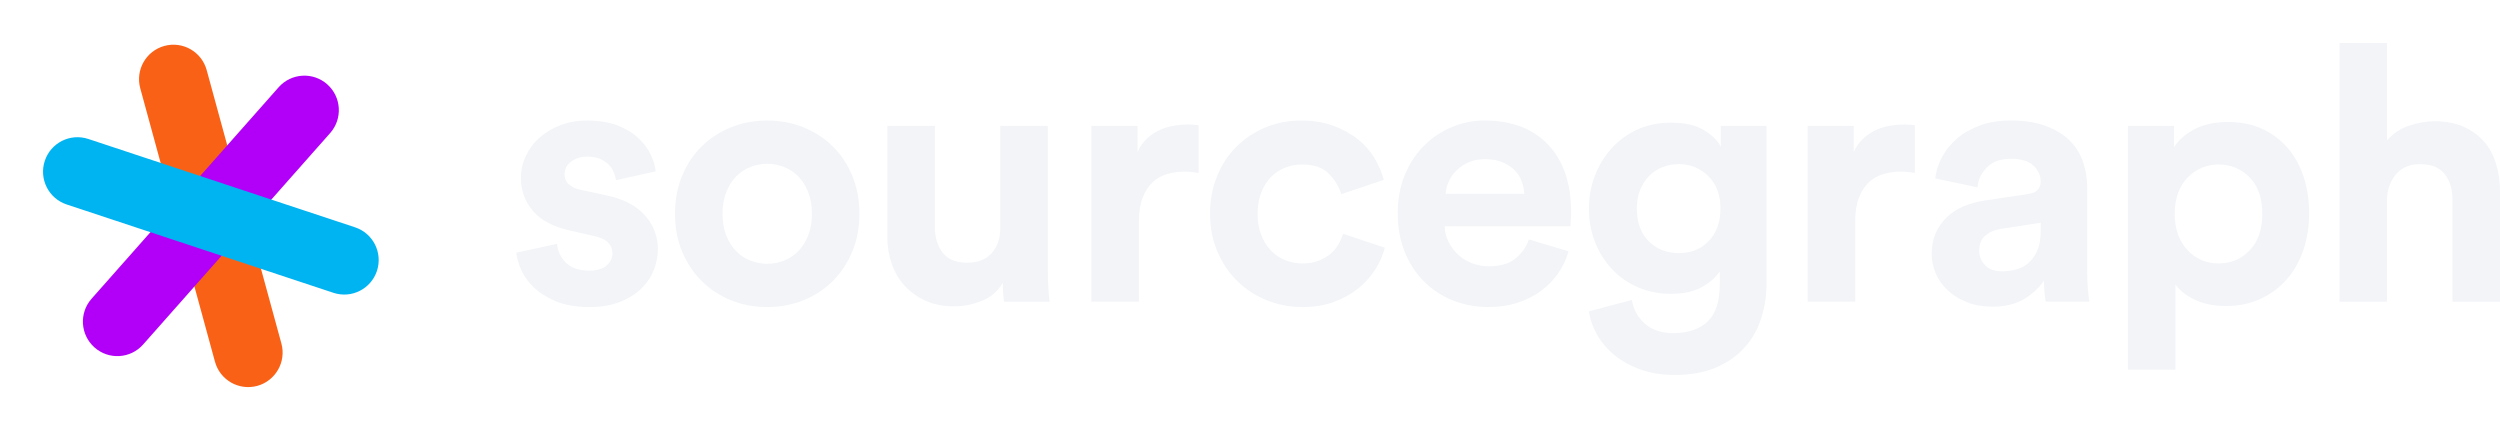
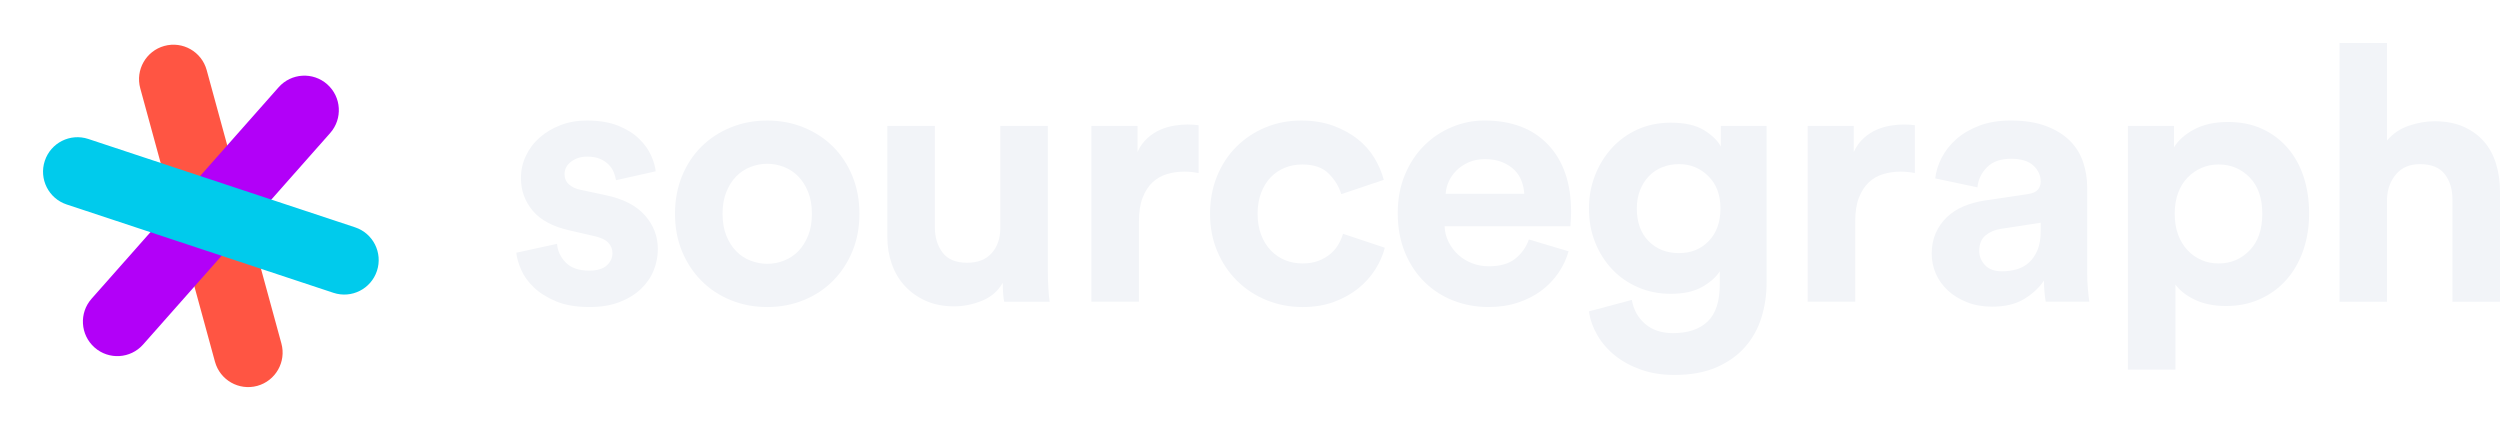
<svg xmlns="http://www.w3.org/2000/svg" width="186" height="32" viewBox="0 0 186 32" fill="none">
  <rect width="186" height="32" fill="black" fill-opacity="0" />
  <rect width="147.585" height="24.696" fill="black" fill-opacity="0" transform="translate(38.4141 3.2)" />
  <path fill-rule="evenodd" clip-rule="evenodd" d="M41.444 18.141C41.48 18.655 41.693 19.115 42.083 19.523C42.472 19.93 43.057 20.135 43.838 20.135C44.423 20.135 44.857 20.006 45.142 19.749C45.424 19.493 45.567 19.186 45.567 18.832C45.567 18.53 45.46 18.269 45.247 18.047C45.034 17.826 44.67 17.662 44.157 17.555L42.428 17.156C41.152 16.873 40.221 16.381 39.636 15.68C39.051 14.981 38.758 14.17 38.758 13.248C38.758 12.662 38.881 12.11 39.13 11.586C39.379 11.063 39.719 10.612 40.155 10.23C40.589 9.849 41.103 9.544 41.698 9.313C42.292 9.084 42.942 8.968 43.652 8.968C44.574 8.968 45.354 9.097 45.992 9.354C46.63 9.611 47.149 9.935 47.547 10.325C47.947 10.714 48.243 11.126 48.438 11.56C48.633 11.995 48.748 12.389 48.784 12.744L45.833 13.407C45.797 13.213 45.739 13.013 45.66 12.809C45.58 12.606 45.452 12.415 45.275 12.237C45.097 12.06 44.88 11.918 44.623 11.812C44.366 11.706 44.052 11.653 43.679 11.653C43.218 11.653 42.824 11.777 42.495 12.024C42.168 12.273 42.003 12.583 42.003 12.955C42.003 13.274 42.114 13.531 42.336 13.726C42.557 13.921 42.845 14.053 43.201 14.124L45.062 14.523C46.355 14.789 47.326 15.285 47.974 16.012C48.621 16.739 48.944 17.58 48.944 18.537C48.944 19.07 48.841 19.591 48.639 20.105C48.434 20.619 48.12 21.079 47.695 21.488C47.27 21.896 46.737 22.224 46.099 22.471C45.461 22.718 44.717 22.843 43.865 22.843C42.873 22.843 42.041 22.701 41.366 22.418C40.692 22.135 40.143 21.788 39.717 21.381C39.291 20.973 38.977 20.535 38.773 20.066C38.569 19.596 38.449 19.176 38.414 18.803L41.444 18.141Z" fill="#F2F4F8" />
  <path fill-rule="evenodd" clip-rule="evenodd" d="M57.08 8.968C58.055 8.968 58.964 9.14 59.806 9.486C60.648 9.832 61.375 10.31 61.987 10.921C62.599 11.532 63.077 12.264 63.423 13.114C63.769 13.965 63.942 14.895 63.942 15.905C63.942 16.916 63.769 17.841 63.423 18.684C63.077 19.526 62.599 20.257 61.987 20.877C61.376 21.498 60.648 21.98 59.806 22.325C58.964 22.671 58.055 22.844 57.08 22.844C56.105 22.844 55.196 22.671 54.355 22.325C53.513 21.98 52.786 21.497 52.175 20.877C51.562 20.257 51.083 19.526 50.737 18.684C50.392 17.841 50.219 16.916 50.219 15.905C50.219 14.896 50.392 13.965 50.737 13.114C51.083 12.263 51.562 11.532 52.175 10.921C52.786 10.31 53.513 9.832 54.355 9.486C55.197 9.141 56.106 8.968 57.08 8.968ZM57.081 19.628C57.507 19.628 57.923 19.549 58.33 19.389C58.738 19.23 59.093 18.995 59.395 18.685C59.695 18.375 59.939 17.989 60.126 17.528C60.313 17.067 60.405 16.527 60.405 15.907C60.405 15.286 60.313 14.746 60.126 14.285C59.939 13.825 59.696 13.439 59.395 13.129C59.093 12.819 58.739 12.584 58.33 12.424C57.923 12.264 57.507 12.185 57.081 12.185C56.655 12.185 56.239 12.264 55.831 12.424C55.423 12.583 55.069 12.819 54.768 13.129C54.466 13.439 54.223 13.825 54.037 14.285C53.85 14.746 53.758 15.286 53.758 15.907C53.758 16.527 53.852 17.066 54.037 17.528C54.223 17.989 54.466 18.375 54.768 18.685C55.069 18.995 55.423 19.229 55.831 19.389C56.239 19.549 56.655 19.628 57.081 19.628Z" fill="#F2F4F8" />
  <path fill-rule="evenodd" clip-rule="evenodd" d="M74.713 22.447C74.677 22.304 74.65 22.101 74.633 21.835C74.615 21.568 74.606 21.303 74.606 21.037C74.251 21.659 73.733 22.105 73.051 22.381C72.368 22.655 71.681 22.793 70.99 22.793C70.193 22.793 69.489 22.654 68.876 22.381C68.265 22.105 67.746 21.738 67.321 21.277C66.895 20.816 66.571 20.27 66.35 19.642C66.129 19.013 66.018 18.343 66.018 17.635V9.368H69.554V16.917C69.554 17.662 69.745 18.286 70.127 18.791C70.508 19.295 71.115 19.548 71.949 19.548C72.746 19.548 73.359 19.309 73.784 18.831C74.209 18.352 74.422 17.732 74.422 16.97V9.368H77.959V20.08C77.959 20.595 77.972 21.06 77.999 21.477C78.026 21.893 78.057 22.216 78.092 22.447H74.713Z" fill="#F2F4F8" />
  <path fill-rule="evenodd" clip-rule="evenodd" d="M89.177 12.876C88.823 12.805 88.469 12.769 88.113 12.769C87.652 12.769 87.218 12.832 86.81 12.956C86.403 13.08 86.047 13.284 85.747 13.567C85.445 13.851 85.201 14.227 85.016 14.697C84.83 15.167 84.737 15.756 84.737 16.464V22.446H81.199V9.368H84.63V11.308C84.825 10.882 85.078 10.533 85.388 10.258C85.698 9.984 86.026 9.776 86.372 9.633C86.717 9.491 87.063 9.394 87.408 9.341C87.754 9.288 88.069 9.262 88.352 9.262C88.494 9.262 88.631 9.266 88.764 9.275C88.897 9.284 89.035 9.298 89.176 9.315V12.876H89.177Z" fill="#F2F4F8" />
  <path fill-rule="evenodd" clip-rule="evenodd" d="M96.889 12.238C96.428 12.238 95.998 12.319 95.599 12.477C95.2 12.638 94.85 12.872 94.549 13.182C94.248 13.493 94.008 13.878 93.831 14.338C93.653 14.8 93.565 15.322 93.565 15.907C93.565 16.491 93.653 17.015 93.831 17.475C94.008 17.937 94.252 18.325 94.562 18.645C94.871 18.965 95.227 19.203 95.625 19.362C96.024 19.521 96.454 19.601 96.915 19.601C97.358 19.601 97.753 19.536 98.099 19.402C98.443 19.269 98.741 19.096 98.99 18.884C99.238 18.671 99.438 18.432 99.588 18.166C99.738 17.901 99.849 17.644 99.921 17.396L103.031 18.432C102.889 18.982 102.654 19.519 102.326 20.04C101.998 20.563 101.577 21.032 101.063 21.45C100.548 21.865 99.946 22.202 99.254 22.458C98.564 22.715 97.782 22.844 96.915 22.844C95.957 22.844 95.058 22.671 94.216 22.325C93.374 21.98 92.643 21.497 92.022 20.877C91.401 20.257 90.915 19.526 90.561 18.684C90.205 17.842 90.027 16.916 90.027 15.906C90.027 14.896 90.2 13.965 90.546 13.114C90.892 12.263 91.371 11.533 91.983 10.921C92.595 10.31 93.313 9.832 94.136 9.486C94.961 9.141 95.853 8.968 96.809 8.968C97.696 8.968 98.489 9.097 99.189 9.354C99.889 9.611 100.496 9.943 101.011 10.351C101.525 10.759 101.941 11.228 102.26 11.76C102.579 12.292 102.81 12.832 102.952 13.382L99.788 14.444C99.628 13.896 99.321 13.391 98.87 12.93C98.418 12.469 97.757 12.238 96.889 12.238Z" fill="#F2F4F8" />
  <path fill-rule="evenodd" clip-rule="evenodd" d="M116.701 18.698C116.542 19.265 116.291 19.8 115.945 20.305C115.599 20.81 115.177 21.249 114.68 21.62C114.184 21.993 113.604 22.288 112.939 22.511C112.274 22.733 111.545 22.843 110.746 22.843C109.841 22.843 108.981 22.688 108.166 22.378C107.351 22.067 106.632 21.611 106.013 21.009C105.392 20.406 104.9 19.672 104.537 18.801C104.173 17.935 103.992 16.95 103.992 15.851C103.992 14.806 104.168 13.857 104.524 13.007C104.878 12.156 105.353 11.435 105.947 10.841C106.541 10.247 107.227 9.786 108.009 9.459C108.788 9.131 109.595 8.966 110.428 8.966C112.466 8.966 114.052 9.569 115.188 10.774C116.323 11.979 116.889 13.636 116.889 15.745C116.889 15.994 116.881 16.228 116.863 16.45C116.845 16.671 116.837 16.8 116.837 16.835H107.477C107.494 17.26 107.597 17.655 107.783 18.017C107.969 18.381 108.208 18.696 108.501 18.962C108.793 19.227 109.135 19.436 109.525 19.586C109.915 19.736 110.331 19.812 110.775 19.812C111.607 19.812 112.258 19.624 112.728 19.253C113.199 18.881 113.54 18.403 113.751 17.817L116.701 18.698ZM113.405 14.418C113.387 14.099 113.323 13.784 113.207 13.474C113.093 13.164 112.915 12.89 112.676 12.651C112.435 12.411 112.135 12.217 111.771 12.066C111.406 11.916 110.977 11.84 110.48 11.84C110.02 11.84 109.612 11.92 109.258 12.08C108.903 12.239 108.601 12.444 108.354 12.691C108.105 12.94 107.916 13.214 107.783 13.515C107.649 13.817 107.574 14.117 107.557 14.419H113.405V14.418Z" fill="#F2F4F8" />
  <path fill-rule="evenodd" clip-rule="evenodd" d="M121.41 22.313C121.532 23.04 121.862 23.632 122.393 24.094C122.926 24.554 123.617 24.785 124.468 24.785C125.584 24.785 126.444 24.497 127.048 23.921C127.651 23.344 127.952 22.418 127.952 21.143V20.185C127.685 20.611 127.25 20.997 126.647 21.343C126.046 21.687 125.266 21.86 124.31 21.86C123.439 21.86 122.633 21.702 121.889 21.382C121.142 21.063 120.501 20.62 119.961 20.052C119.42 19.485 118.994 18.817 118.684 18.046C118.372 17.275 118.218 16.429 118.218 15.508C118.218 14.639 118.368 13.82 118.67 13.048C118.971 12.278 119.387 11.6 119.92 11.014C120.452 10.43 121.091 9.969 121.834 9.632C122.58 9.296 123.404 9.127 124.309 9.127C125.354 9.127 126.178 9.313 126.779 9.685C127.382 10.056 127.8 10.464 128.03 10.907V9.368H131.434V21.037C131.434 21.942 131.305 22.805 131.05 23.629C130.792 24.454 130.388 25.18 129.839 25.809C129.289 26.438 128.578 26.943 127.713 27.324C126.844 27.705 125.797 27.896 124.574 27.896C123.669 27.896 122.849 27.768 122.113 27.511C121.377 27.254 120.734 26.908 120.185 26.474C119.636 26.039 119.192 25.535 118.856 24.959C118.518 24.382 118.305 23.785 118.217 23.165L121.41 22.313ZM124.918 18.831C125.821 18.831 126.563 18.529 127.137 17.927C127.715 17.325 128.002 16.518 128.002 15.507C128.002 14.497 127.7 13.695 127.097 13.102C126.494 12.508 125.768 12.211 124.918 12.211C124.473 12.211 124.061 12.287 123.682 12.437C123.3 12.587 122.966 12.809 122.682 13.102C122.399 13.394 122.178 13.745 122.018 14.152C121.86 14.56 121.779 15.012 121.779 15.507C121.779 16.536 122.071 17.347 122.656 17.94C123.241 18.534 123.995 18.831 124.918 18.831Z" fill="#F2F4F8" />
  <path fill-rule="evenodd" clip-rule="evenodd" d="M142.469 12.876C142.115 12.805 141.761 12.769 141.405 12.769C140.945 12.769 140.511 12.832 140.102 12.956C139.694 13.079 139.341 13.284 139.039 13.567C138.737 13.851 138.494 14.227 138.307 14.697C138.122 15.167 138.029 15.756 138.029 16.464V22.446H134.49V9.368H137.92V11.308C138.117 10.882 138.369 10.533 138.68 10.258C138.99 9.984 139.317 9.776 139.663 9.633C140.009 9.491 140.354 9.394 140.7 9.341C141.046 9.288 141.36 9.262 141.643 9.262C141.786 9.262 141.922 9.266 142.055 9.275C142.19 9.284 142.327 9.298 142.467 9.315V12.876H142.469Z" fill="#F2F4F8" />
  <path fill-rule="evenodd" clip-rule="evenodd" d="M143.719 18.883C143.719 18.299 143.822 17.78 144.024 17.328C144.227 16.875 144.507 16.482 144.86 16.145C145.216 15.809 145.628 15.543 146.097 15.349C146.567 15.154 147.078 15.012 147.626 14.923L150.845 14.444C151.217 14.392 151.474 14.281 151.615 14.113C151.758 13.944 151.828 13.746 151.828 13.514C151.828 13.053 151.647 12.655 151.283 12.318C150.919 11.981 150.366 11.812 149.621 11.812C148.841 11.812 148.244 12.025 147.826 12.45C147.41 12.876 147.174 13.372 147.122 13.939L143.983 13.274C144.036 12.76 144.196 12.247 144.462 11.732C144.728 11.219 145.091 10.758 145.552 10.35C146.014 9.943 146.581 9.61 147.255 9.353C147.928 9.096 148.708 8.967 149.594 8.967C150.622 8.967 151.501 9.104 152.228 9.379C152.954 9.654 153.543 10.017 153.996 10.469C154.448 10.92 154.776 11.448 154.979 12.05C155.184 12.653 155.287 13.282 155.287 13.937V20.37C155.287 20.725 155.303 21.102 155.339 21.5C155.375 21.898 155.409 22.213 155.446 22.445H152.202C152.166 22.268 152.136 22.024 152.109 21.713C152.083 21.403 152.069 21.125 152.069 20.875C151.731 21.39 151.248 21.842 150.62 22.232C149.991 22.622 149.188 22.816 148.213 22.816C147.521 22.816 146.896 22.706 146.339 22.483C145.781 22.262 145.306 21.97 144.916 21.606C144.526 21.242 144.228 20.826 144.025 20.357C143.823 19.888 143.719 19.398 143.719 18.883ZM148.958 20.186C149.328 20.186 149.688 20.137 150.034 20.04C150.38 19.942 150.686 19.774 150.953 19.536C151.219 19.296 151.43 18.986 151.59 18.604C151.749 18.225 151.829 17.74 151.829 17.157V16.572L148.878 17.023C148.418 17.094 148.03 17.259 147.722 17.516C147.41 17.773 147.256 18.159 147.256 18.671C147.256 19.062 147.397 19.413 147.682 19.722C147.965 20.03 148.389 20.186 148.958 20.186Z" fill="#F2F4F8" />
  <path fill-rule="evenodd" clip-rule="evenodd" d="M158.316 27.497V9.368H161.748V10.963C162.05 10.448 162.544 10.005 163.236 9.633C163.927 9.261 164.769 9.075 165.763 9.075C166.72 9.075 167.57 9.247 168.316 9.593C169.06 9.939 169.693 10.418 170.218 11.029C170.741 11.641 171.135 12.359 171.399 13.183C171.665 14.007 171.798 14.906 171.798 15.881C171.798 16.874 171.653 17.79 171.359 18.632C171.068 19.473 170.651 20.201 170.111 20.812C169.568 21.423 168.919 21.903 168.155 22.247C167.393 22.593 166.55 22.767 165.63 22.767C164.725 22.767 163.949 22.611 163.302 22.302C162.656 21.991 162.171 21.614 161.852 21.172V27.498H158.316V27.497ZM168.315 15.907C168.315 14.737 167.999 13.833 167.37 13.194C166.741 12.556 165.975 12.237 165.07 12.237C164.608 12.237 164.184 12.322 163.794 12.49C163.404 12.659 163.058 12.898 162.756 13.209C162.455 13.519 162.221 13.899 162.052 14.351C161.883 14.803 161.799 15.321 161.799 15.907C161.799 16.491 161.883 17.011 162.052 17.46C162.221 17.912 162.455 18.298 162.756 18.618C163.058 18.938 163.404 19.181 163.794 19.348C164.184 19.518 164.608 19.601 165.07 19.601C165.975 19.601 166.741 19.279 167.37 18.631C168 17.985 168.315 17.076 168.315 15.907Z" fill="#F2F4F8" />
  <path fill-rule="evenodd" clip-rule="evenodd" d="M177.595 22.447H174.059V3.2H177.595V10.457C178.022 9.943 178.562 9.576 179.218 9.354C179.873 9.132 180.513 9.022 181.131 9.022C181.966 9.022 182.688 9.159 183.298 9.433C183.912 9.708 184.416 10.077 184.814 10.537C185.215 10.998 185.51 11.547 185.705 12.186C185.899 12.824 185.998 13.497 185.998 14.206V22.447H182.461V14.817C182.461 14.072 182.27 13.453 181.888 12.956C181.508 12.46 180.89 12.212 180.04 12.212C179.296 12.212 178.711 12.454 178.285 12.942C177.861 13.43 177.629 14.037 177.593 14.764V22.447H177.595Z" fill="#F2F4F8" />
  <rect width="32" height="32" fill="black" fill-opacity="0" />
  <rect width="24.974" height="25.475" fill="black" fill-opacity="0" transform="translate(3.20117 3.325)" />
-   <path fill-rule="evenodd" clip-rule="evenodd" d="M10.435 6.57L15.993 26.91C16.367 28.277 17.776 29.082 19.141 28.709C20.506 28.334 21.309 26.922 20.936 25.555L15.377 5.214C15.003 3.848 13.594 3.043 12.229 3.417C10.866 3.791 10.061 5.202 10.435 6.57Z" fill="#F96216" />
+   <path fill-rule="evenodd" clip-rule="evenodd" d="M10.435 6.57L15.993 26.91C16.367 28.277 17.776 29.082 19.141 28.709C20.506 28.334 21.309 26.922 20.936 25.555L15.377 5.214C15.003 3.848 13.594 3.043 12.229 3.417C10.866 3.791 10.061 5.202 10.435 6.57Z" fill="#FF5543" />
  <path fill-rule="evenodd" clip-rule="evenodd" d="M20.73 6.493L6.812 22.226C5.874 23.287 5.972 24.91 7.031 25.85C8.091 26.79 9.71 26.692 10.648 25.631L24.566 9.897C25.504 8.836 25.406 7.214 24.347 6.274C23.287 5.334 21.669 5.432 20.73 6.493Z" fill="#B200F8" />
-   <path fill-rule="evenodd" clip-rule="evenodd" d="M4.959 15.212L24.808 21.785C26.151 22.231 27.6 21.5 28.045 20.154C28.49 18.808 27.76 17.357 26.417 16.913L6.568 10.338C5.224 9.894 3.776 10.623 3.332 11.969C2.887 13.315 3.616 14.766 4.959 15.212Z" fill="#00B4F2" />
+   <path fill-rule="evenodd" clip-rule="evenodd" d="M4.959 15.212L24.808 21.785C26.151 22.231 27.6 21.5 28.045 20.154C28.49 18.808 27.76 17.357 26.417 16.913L6.568 10.338C5.224 9.894 3.776 10.623 3.332 11.969C2.887 13.315 3.616 14.766 4.959 15.212Z" fill="#00CBEC" />
</svg>
